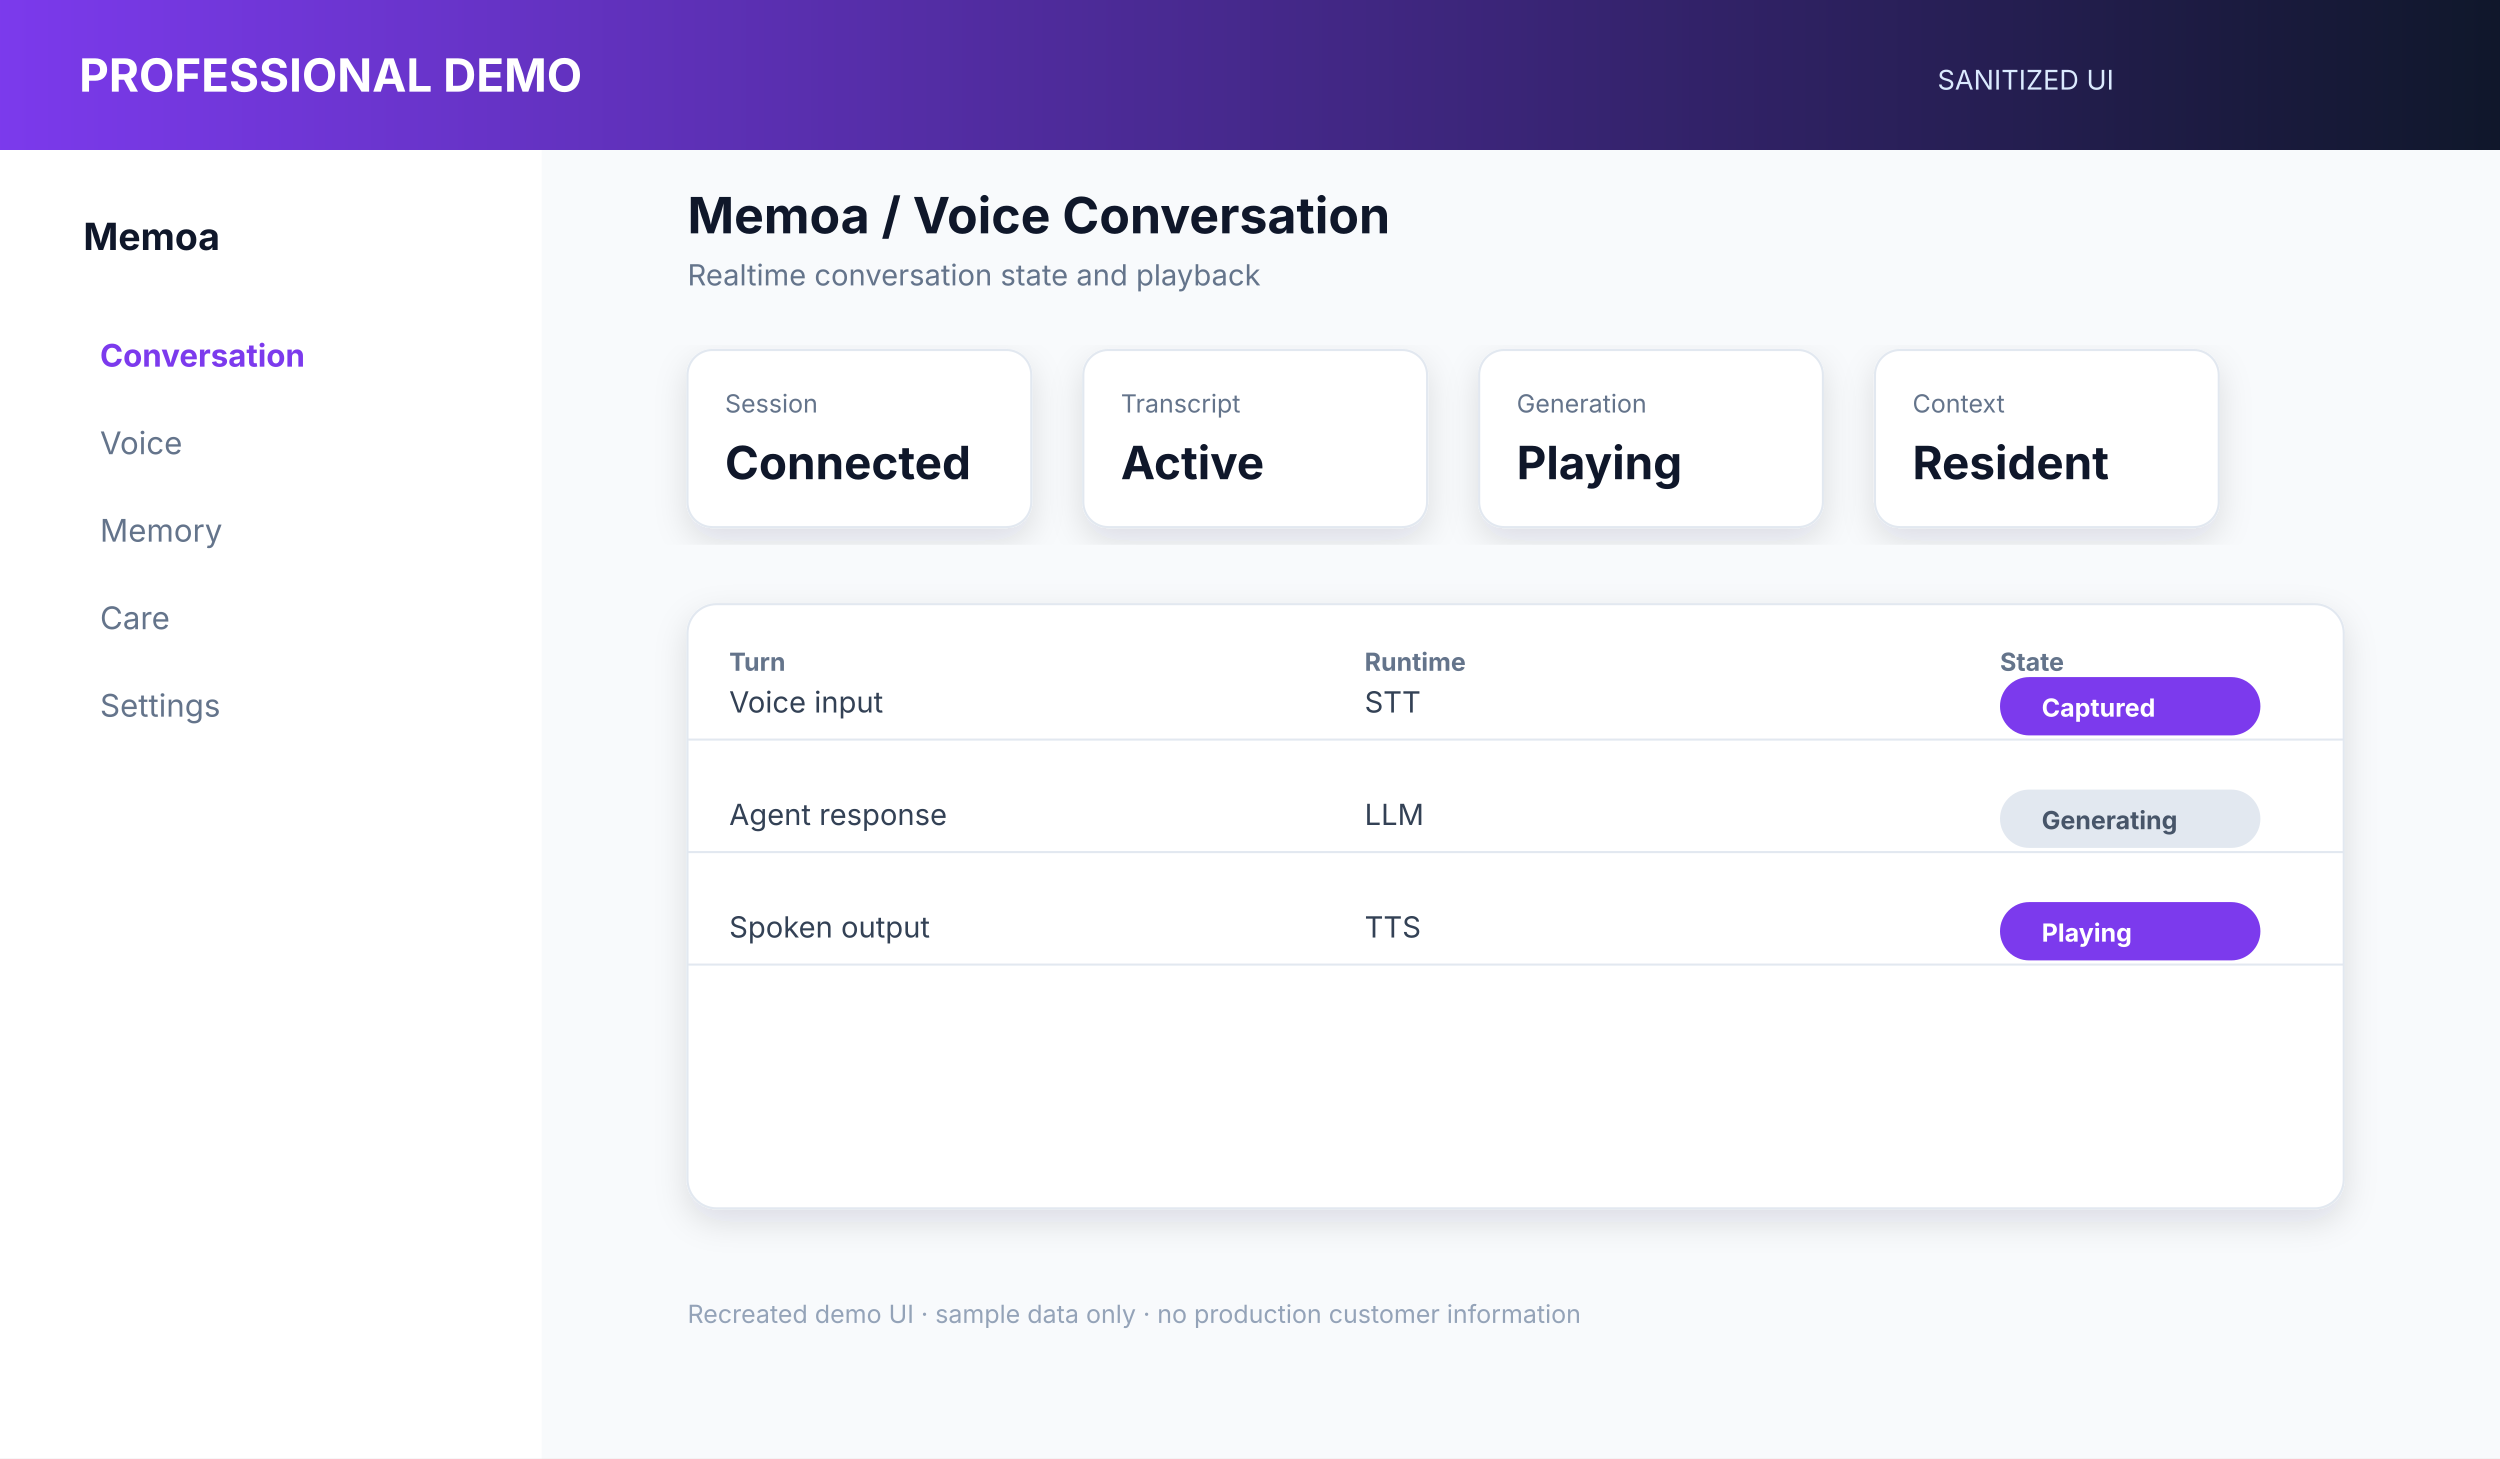
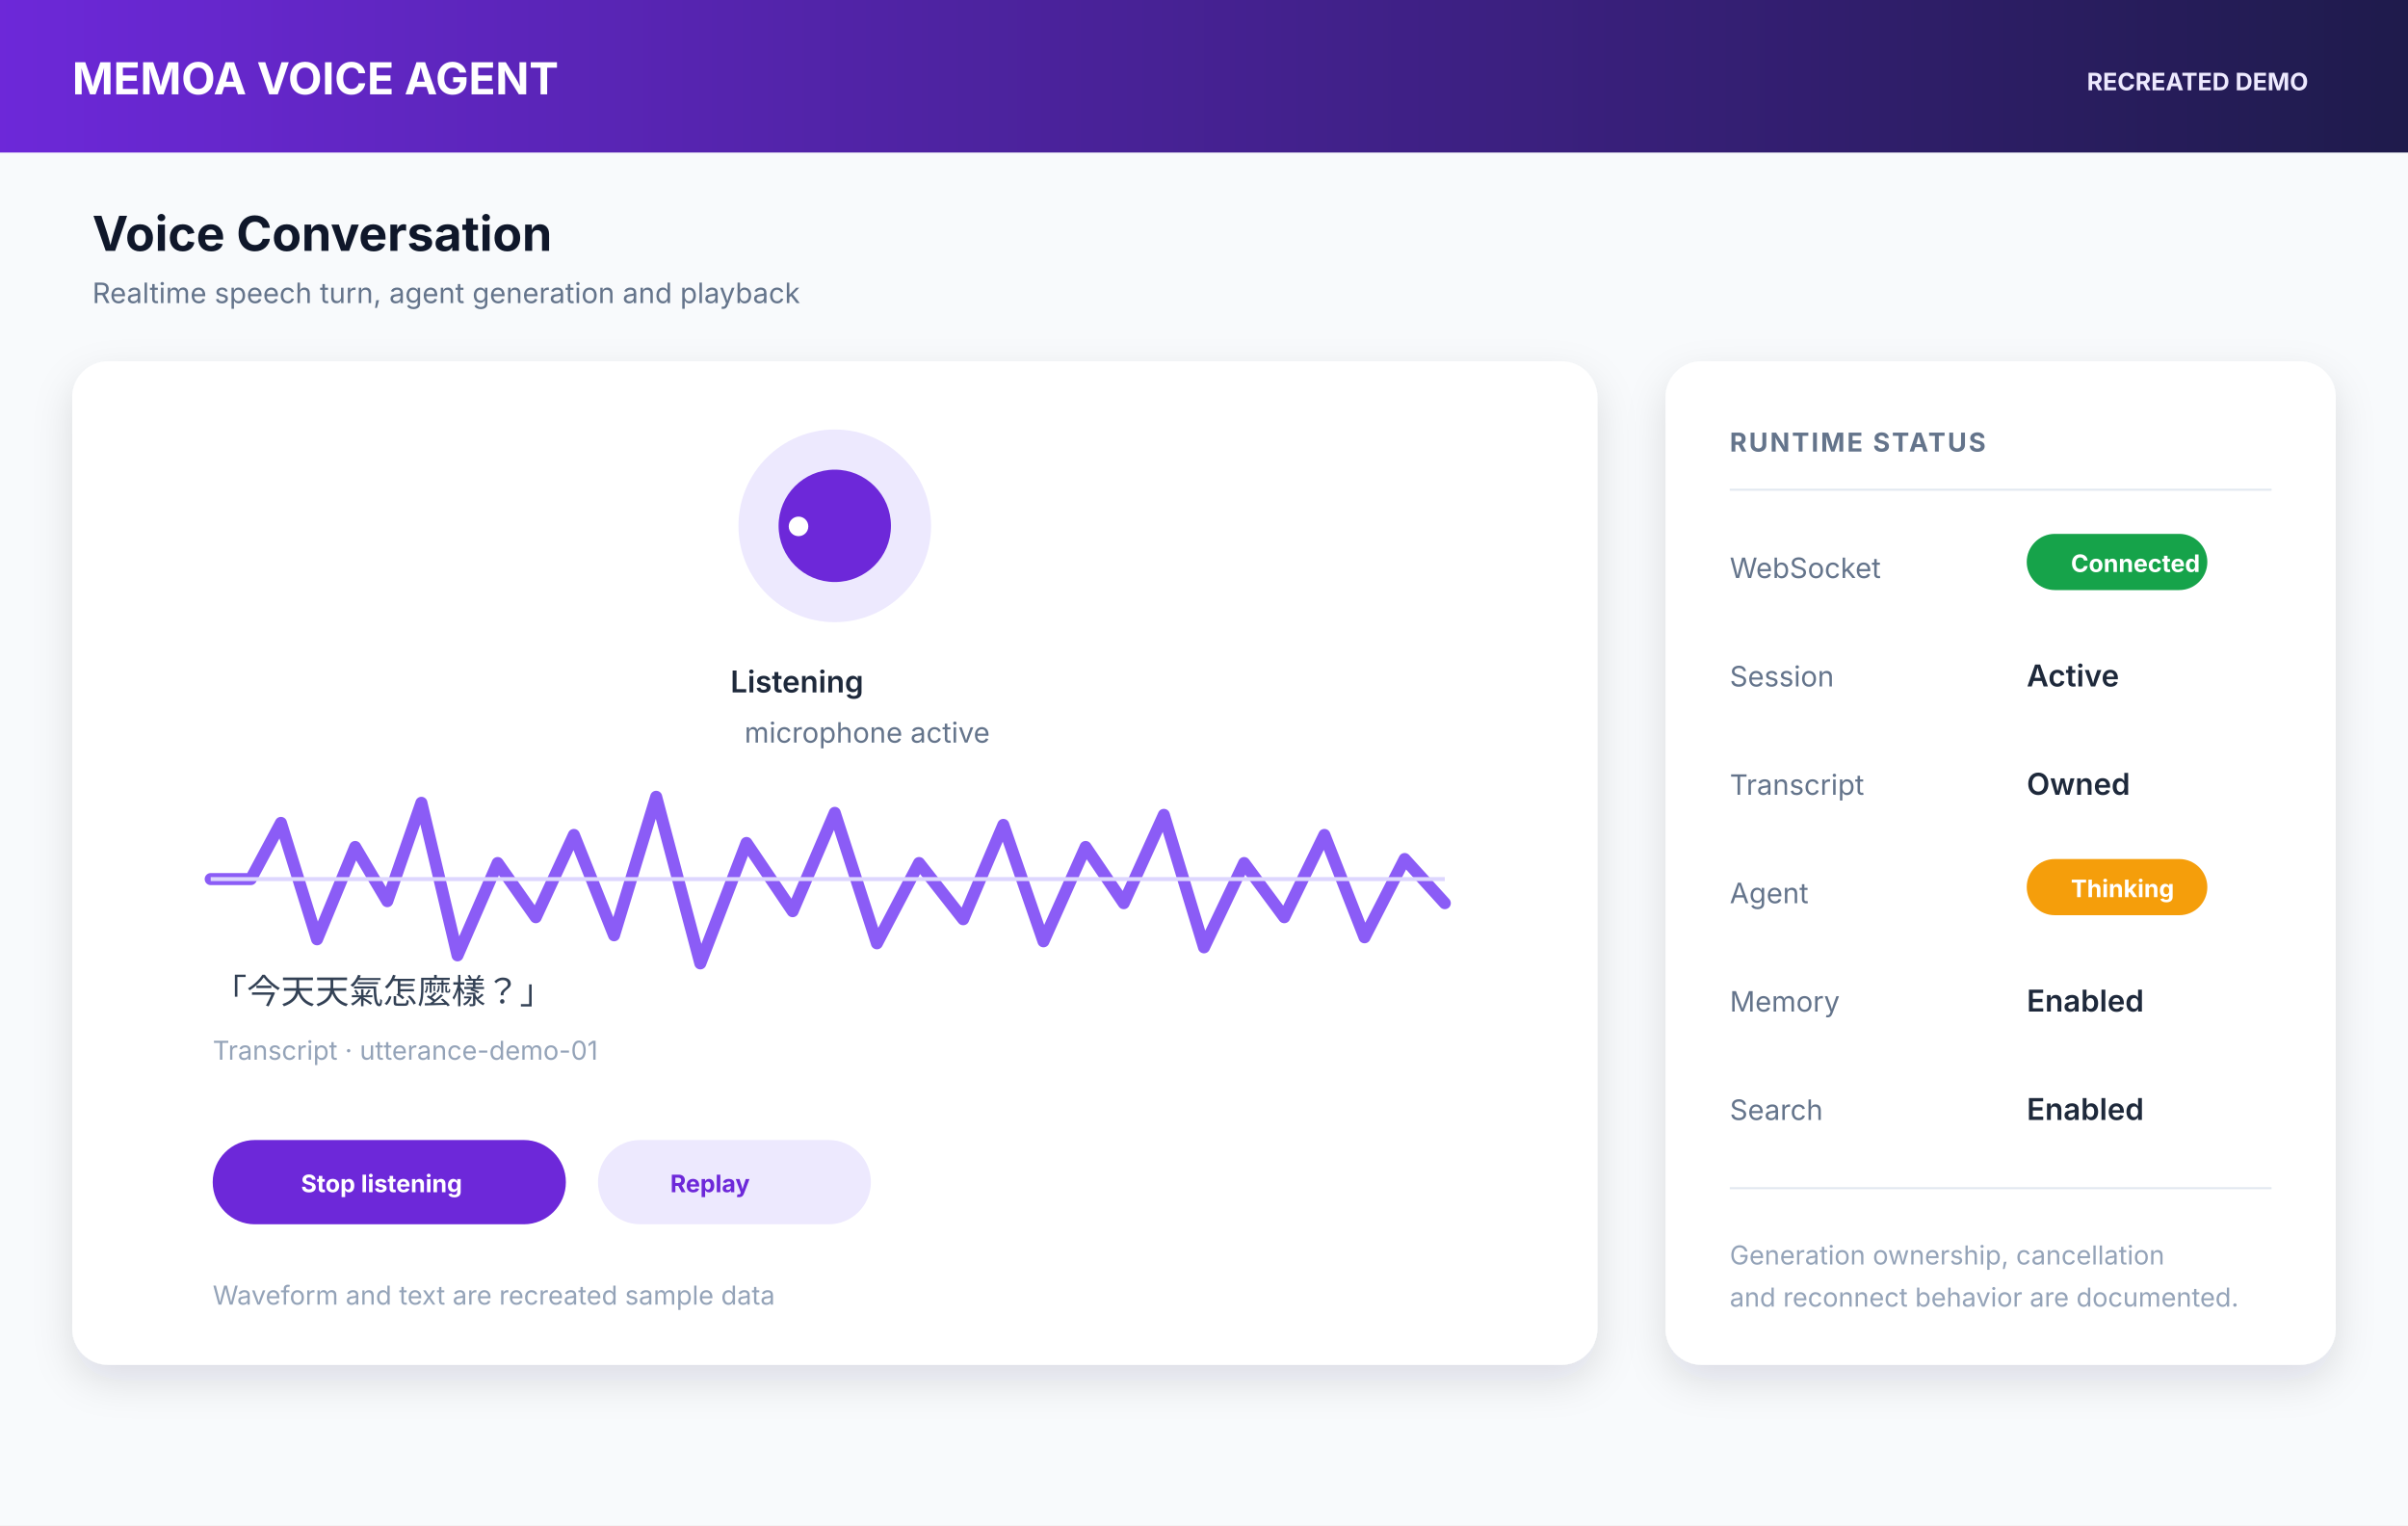
- <svg xmlns="http://www.w3.org/2000/svg" width="1200" height="700" viewBox="0 0 1200 700" role="img" aria-labelledby="title desc">
+ <svg xmlns="http://www.w3.org/2000/svg" width="1200" height="760" viewBox="0 0 1200 760" role="img" aria-labelledby="title desc">
  <defs>
    <linearGradient id="top" x1="0" y1="0" x2="1" y2="0">
-       <stop offset="0" stop-color="#7c3aed" />
-       <stop offset="1" stop-color="#0f172a" />
+       <stop stop-color="#6d28d9" />
+       <stop offset="1" stop-color="#1e1b4b" />
    </linearGradient>
    <filter id="shadow">
-       <feDropShadow dx="0" dy="6" stdDeviation="8" flood-color="#0f172a" flood-opacity=".12" />
+       <feDropShadow dx="0" dy="8" stdDeviation="10" flood-color="#0f172a" flood-opacity=".12" />
    </filter>
-     <style>.title{font:700 24px Inter,Segoe UI,Arial,sans-serif;fill:#0f172a}.sub{font:400 14px Inter,Segoe UI,Arial,sans-serif;fill:#64748b}.menu{font:400 15px Inter,Segoe UI,Arial,sans-serif;fill:#64748b}.menuActive{font:700 15px Inter,Segoe UI,Arial,sans-serif;fill:#7c3aed}.card{fill:#fff;stroke:#e2e8f0;filter:url(#shadow)}.label{font:400 12px Inter,Segoe UI,Arial,sans-serif;fill:#64748b}.value{font:700 22px Inter,Segoe UI,Arial,sans-serif;fill:#0f172a}.table{fill:#fff;stroke:#e2e8f0;filter:url(#shadow)}.head{font:700 12px Inter,Segoe UI,Arial,sans-serif;fill:#64748b}.row{font:400 14px Inter,Segoe UI,Arial,sans-serif;fill:#334155}.pillLight{font:700 12px Inter,Segoe UI,Arial,sans-serif;fill:#fff}.pillDark{font:700 12px Inter,Segoe UI,Arial,sans-serif;fill:#475569}.foot{font:400 12px Inter,Segoe UI,Arial,sans-serif;fill:#94a3b8}</style>
+     <style>
+ .t{font:700 24px Inter,Segoe UI,Arial,sans-serif;fill:#0f172a}.s{font:400 14px Inter,Segoe UI,Arial,sans-serif;fill:#64748b}.h{font:700 13px Inter,Segoe UI,Arial,sans-serif;fill:#64748b;letter-spacing:1px}.body{font:400 17px Inter,Segoe UI,Arial,sans-serif;fill:#334155}.state{font:600 15px Inter,Segoe UI,Arial,sans-serif;fill:#1e293b}.tiny{font:400 13px Inter,Segoe UI,Arial,sans-serif;fill:#94a3b8}.pill{font:700 12px Inter,Segoe UI,Arial,sans-serif;fill:#fff}.purple{fill:#6d28d9}
+ </style>
  </defs>
-   <rect width="1200" height="700" fill="#f8fafc" />
-   <rect width="1200" height="72" fill="url(#top)" />
-   <text x="38" y="44" style="font:700 22px Inter,Segoe UI,Arial,sans-serif;fill:#fff">PROFESSIONAL DEMO</text>
-   <text x="930" y="43" style="font:400 13px Inter,Segoe UI,Arial,sans-serif;fill:#dbeafe">SANITIZED UI</text>
-   <rect x="0" y="72" width="260" height="628" fill="#fff" />
-   <text x="40" y="120" style="font:700 18px Inter,Segoe UI,Arial,sans-serif;fill:#0f172a">Memoa</text>
-   <text x="48" y="176" class="menuActive">Conversation</text>
-   <text x="48" y="218" class="menu">Voice</text>
-   <text x="48" y="260" class="menu">Memory</text>
-   <text x="48" y="302" class="menu">Care</text>
-   <text x="48" y="344" class="menu">Settings</text>
-   <text x="330" y="112" class="title">Memoa / Voice Conversation</text>
-   <text x="330" y="137" class="sub">Realtime conversation state and playback</text>
-   <g>
-     <rect x="330" y="168" width="165" height="85" rx="12" class="card" />
-     <text x="348" y="198" class="label">Session</text>
-     <text x="348" y="230" class="value">Connected</text>
-   </g>
-   <g>
-     <rect x="520" y="168" width="165" height="85" rx="12" class="card" />
-     <text x="538" y="198" class="label">Transcript</text>
-     <text x="538" y="230" class="value">Active</text>
-   </g>
-   <g>
-     <rect x="710" y="168" width="165" height="85" rx="12" class="card" />
-     <text x="728" y="198" class="label">Generation</text>
-     <text x="728" y="230" class="value">Playing</text>
-   </g>
-   <g>
-     <rect x="900" y="168" width="165" height="85" rx="12" class="card" />
-     <text x="918" y="198" class="label">Context</text>
-     <text x="918" y="230" class="value">Resident</text>
-   </g>
-   <rect x="330" y="290" width="795" height="290" rx="14" class="table" />
-   <text x="350" y="322" class="head">Turn</text>
-   <text x="655" y="322" class="head">Runtime</text>
-   <text x="960" y="322" class="head">State</text>
-   <g>
-     <line x1="330" y1="355" x2="1125" y2="355" stroke="#e2e8f0" />
-     <text x="350" y="342" class="row">Voice input</text>
-     <text x="655" y="342" class="row">STT</text>
-     <rect x="960" y="325" width="125" height="28" rx="14" fill="#7c3aed" />
-     <text x="980" y="344" class="pillLight">Captured</text>
-   </g>
-   <g>
-     <line x1="330" y1="409" x2="1125" y2="409" stroke="#e2e8f0" />
-     <text x="350" y="396" class="row">Agent response</text>
-     <text x="655" y="396" class="row">LLM</text>
-     <rect x="960" y="379" width="125" height="28" rx="14" fill="#e2e8f0" />
-     <text x="980" y="398" class="pillDark">Generating</text>
-   </g>
-   <g>
-     <line x1="330" y1="463" x2="1125" y2="463" stroke="#e2e8f0" />
-     <text x="350" y="450" class="row">Spoken output</text>
-     <text x="655" y="450" class="row">TTS</text>
-     <rect x="960" y="433" width="125" height="28" rx="14" fill="#7c3aed" />
-     <text x="980" y="452" class="pillLight">Playing</text>
-   </g>
-   <text x="330" y="635" class="foot">Recreated demo UI · sample data only · no production customer information</text>
+   <rect width="1200" height="760" fill="#f8fafc" />
+   <rect width="1200" height="76" fill="url(#top)" />
+   <text x="36" y="47" style="font:700 22px Inter,Segoe UI,Arial,sans-serif;fill:#fff">MEMOA VOICE AGENT</text>
+   <text x="1040" y="45" style="font:700 12px Inter,Segoe UI,Arial,sans-serif;fill:#ede9fe">RECREATED DEMO</text>
+   <text x="46" y="125" class="t">Voice Conversation</text>
+   <text x="46" y="151" class="s">Realtime speech turn, agent generation and playback</text>
+   <rect x="36" y="180" width="760" height="500" rx="18" fill="#fff" filter="url(#shadow)" />
+   <circle cx="416" cy="262" r="48" fill="#ede9fe" />
+   <circle cx="416" cy="262" r="28" fill="#6d28d9" />
+   <text x="392" y="267" style="font:700 13px Inter,Segoe UI,Arial,sans-serif;fill:#fff">●</text>
+   <text x="364" y="345" class="state">Listening</text>
+   <text x="371" y="370" class="s">microphone active</text>
+   <path d="M105 438 L125 438 L140 410 L158 468 L177 422 L193 449 L210 400 L228 476 L248 430 L267 457 L286 416 L306 466 L327 397 L349 480 L372 420 L395 454 L416 405 L437 470 L458 430 L480 458 L500 411 L520 469 L541 422 L560 450 L580 406 L600 472 L620 430 L640 457 L660 416 L680 467 L700 428 L720 450" fill="none" stroke="#8b5cf6" stroke-width="6" stroke-linecap="round" stroke-linejoin="round" />
+   <line x1="105" y1="438" x2="720" y2="438" stroke="#ddd6fe" stroke-width="2" />
+   <text x="106" y="500" class="body">「今天天氣怎麼樣？」</text>
+   <text x="106" y="528" class="tiny">Transcript · utterance-demo-01</text>
+   <rect x="106" y="568" width="176" height="42" rx="21" fill="#6d28d9" />
+   <text x="150" y="594" class="pill">Stop listening</text>
+   <rect x="298" y="568" width="136" height="42" rx="21" fill="#ede9fe" />
+   <text x="334" y="594" style="font:700 12px Inter,Segoe UI,Arial,sans-serif;fill:#6d28d9">Replay</text>
+   <text x="106" y="650" class="tiny">Waveform and text are recreated sample data</text>
+   <rect x="830" y="180" width="334" height="500" rx="18" fill="#fff" filter="url(#shadow)" />
+   <text x="862" y="225" class="h">RUNTIME STATUS</text>
+   <line x1="862" y1="244" x2="1132" y2="244" stroke="#e2e8f0" />
+   <text x="862" y="288" class="s">WebSocket</text>
+   <rect x="1010" y="266" width="90" height="28" rx="14" fill="#16a34a" />
+   <text x="1032" y="285" class="pill">Connected</text>
+   <text x="862" y="342" class="s">Session</text>
+   <text x="1010" y="342" class="state">Active</text>
+   <text x="862" y="396" class="s">Transcript</text>
+   <text x="1010" y="396" class="state">Owned</text>
+   <text x="862" y="450" class="s">Agent</text>
+   <rect x="1010" y="428" width="90" height="28" rx="14" fill="#f59e0b" />
+   <text x="1032" y="447" class="pill">Thinking</text>
+   <text x="862" y="504" class="s">Memory</text>
+   <text x="1010" y="504" class="state">Enabled</text>
+   <text x="862" y="558" class="s">Search</text>
+   <text x="1010" y="558" class="state">Enabled</text>
+   <line x1="862" y1="592" x2="1132" y2="592" stroke="#e2e8f0" />
+   <text x="862" y="630" class="tiny">Generation ownership, cancellation</text>
+   <text x="862" y="651" class="tiny">and reconnect behavior are documented.</text>
</svg>
